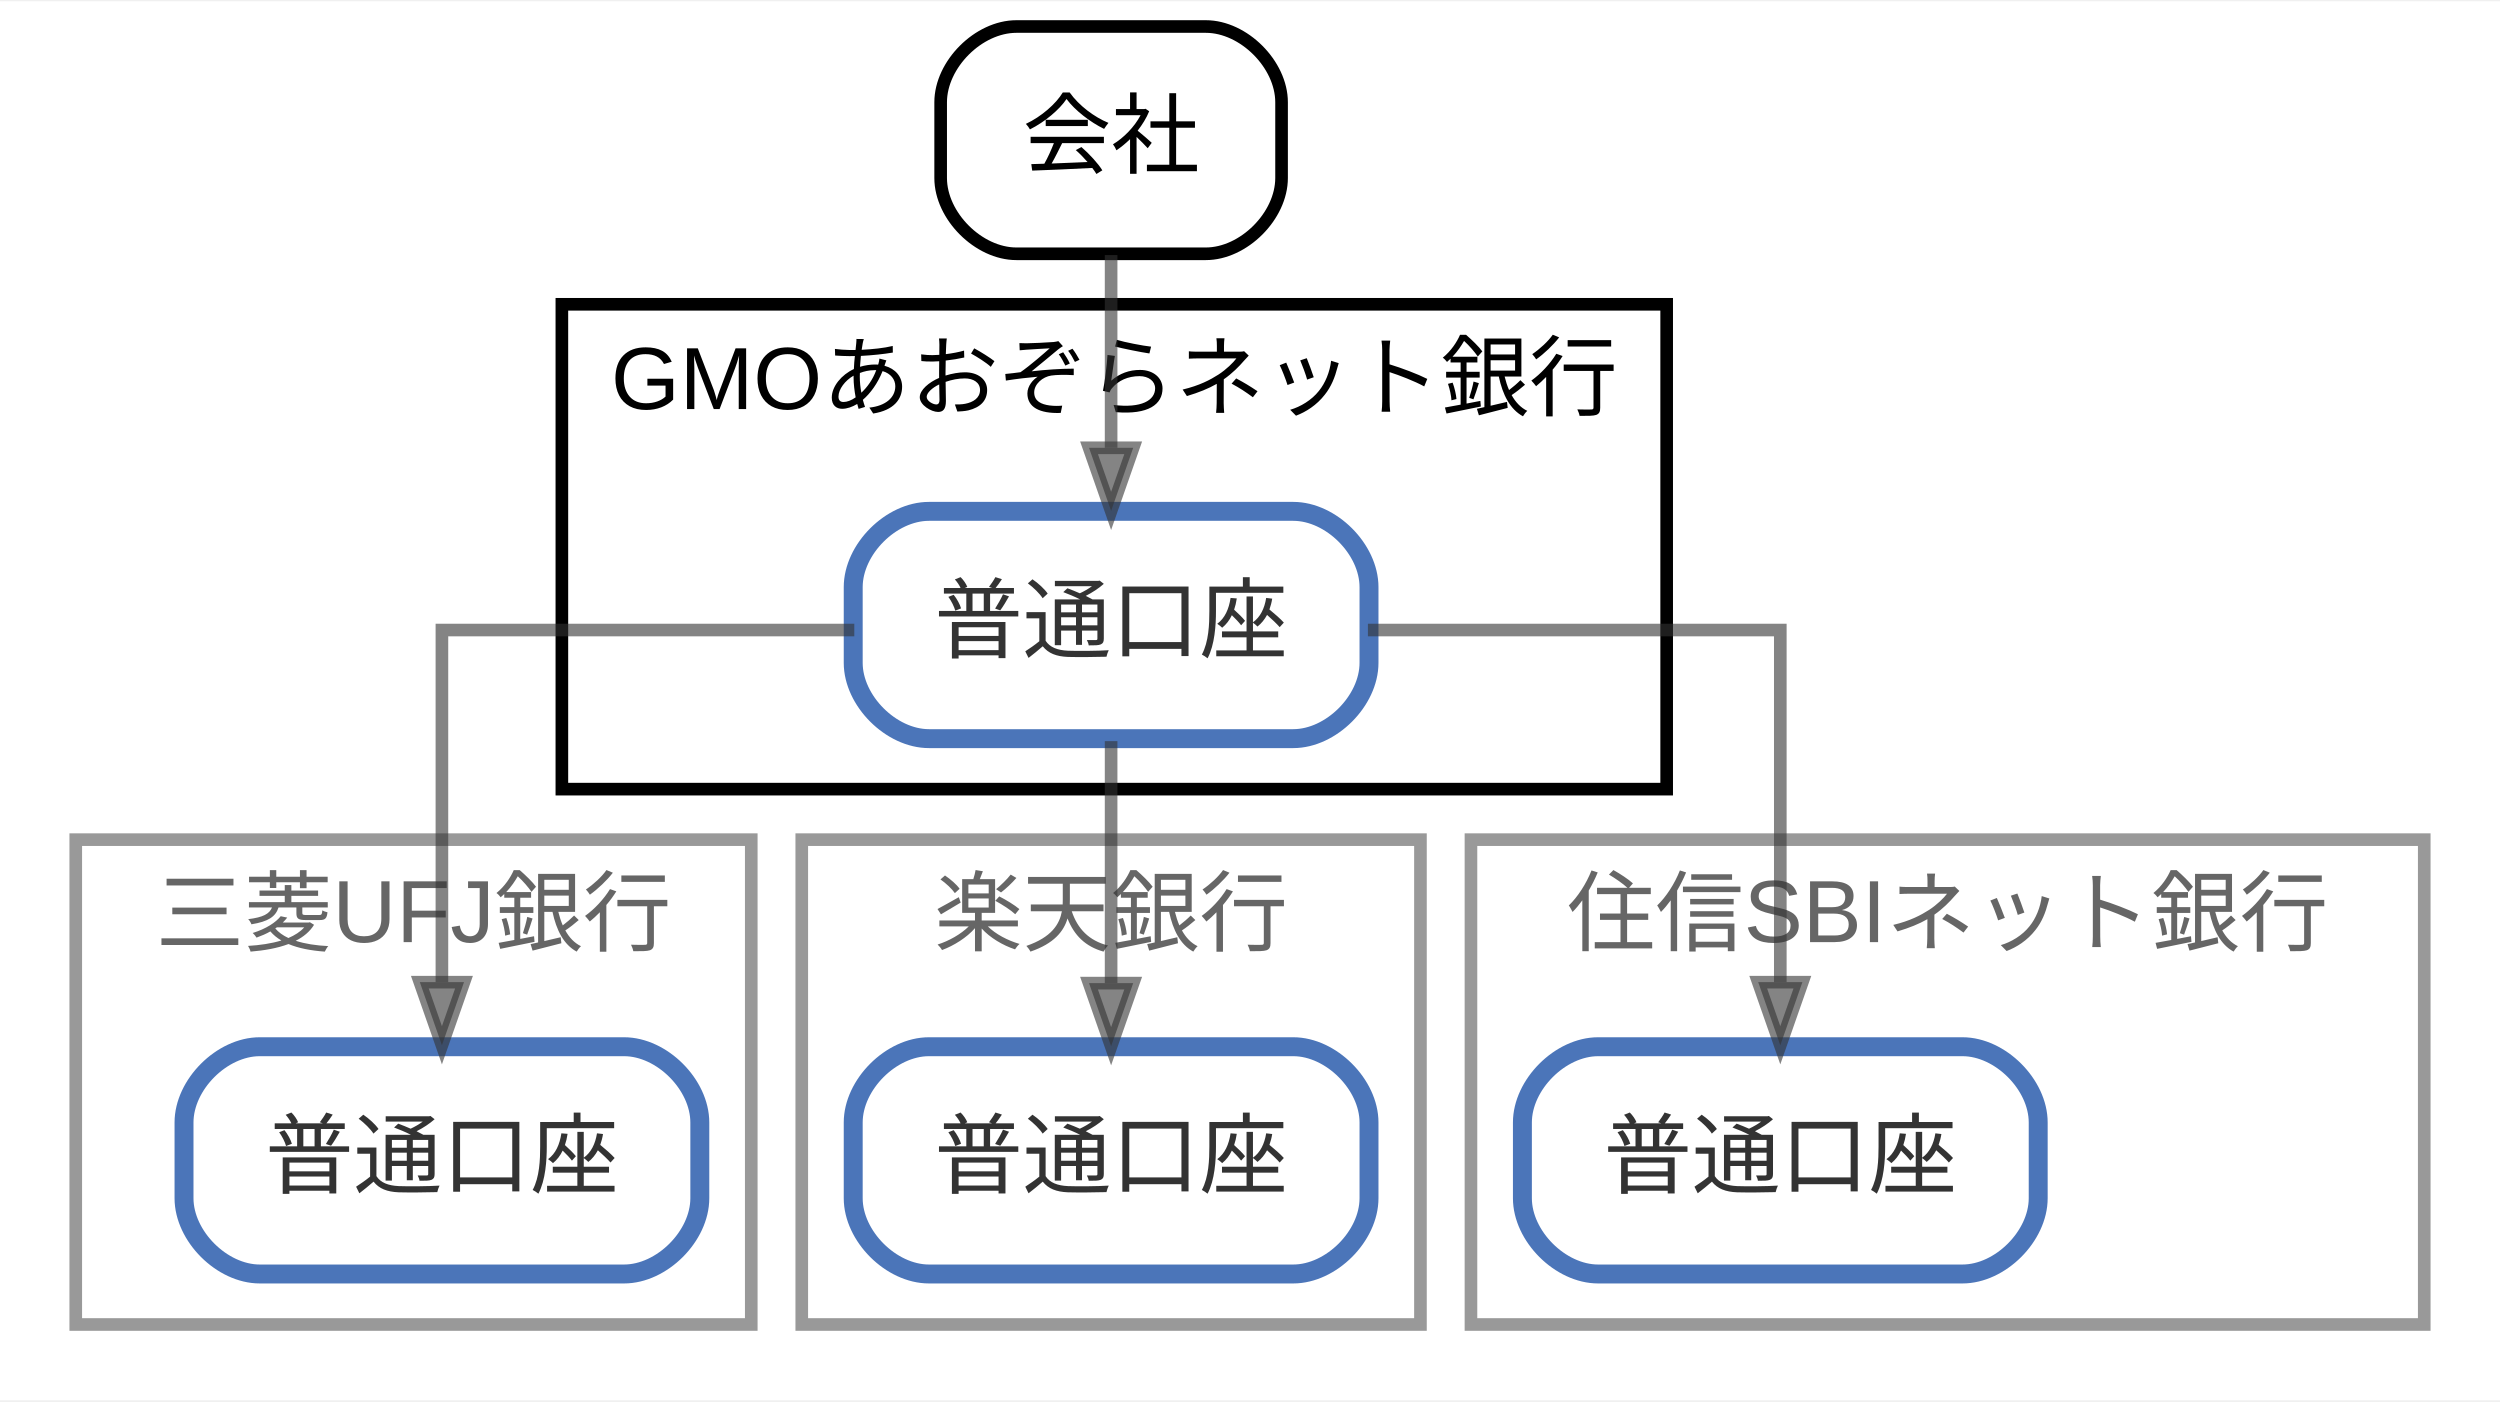
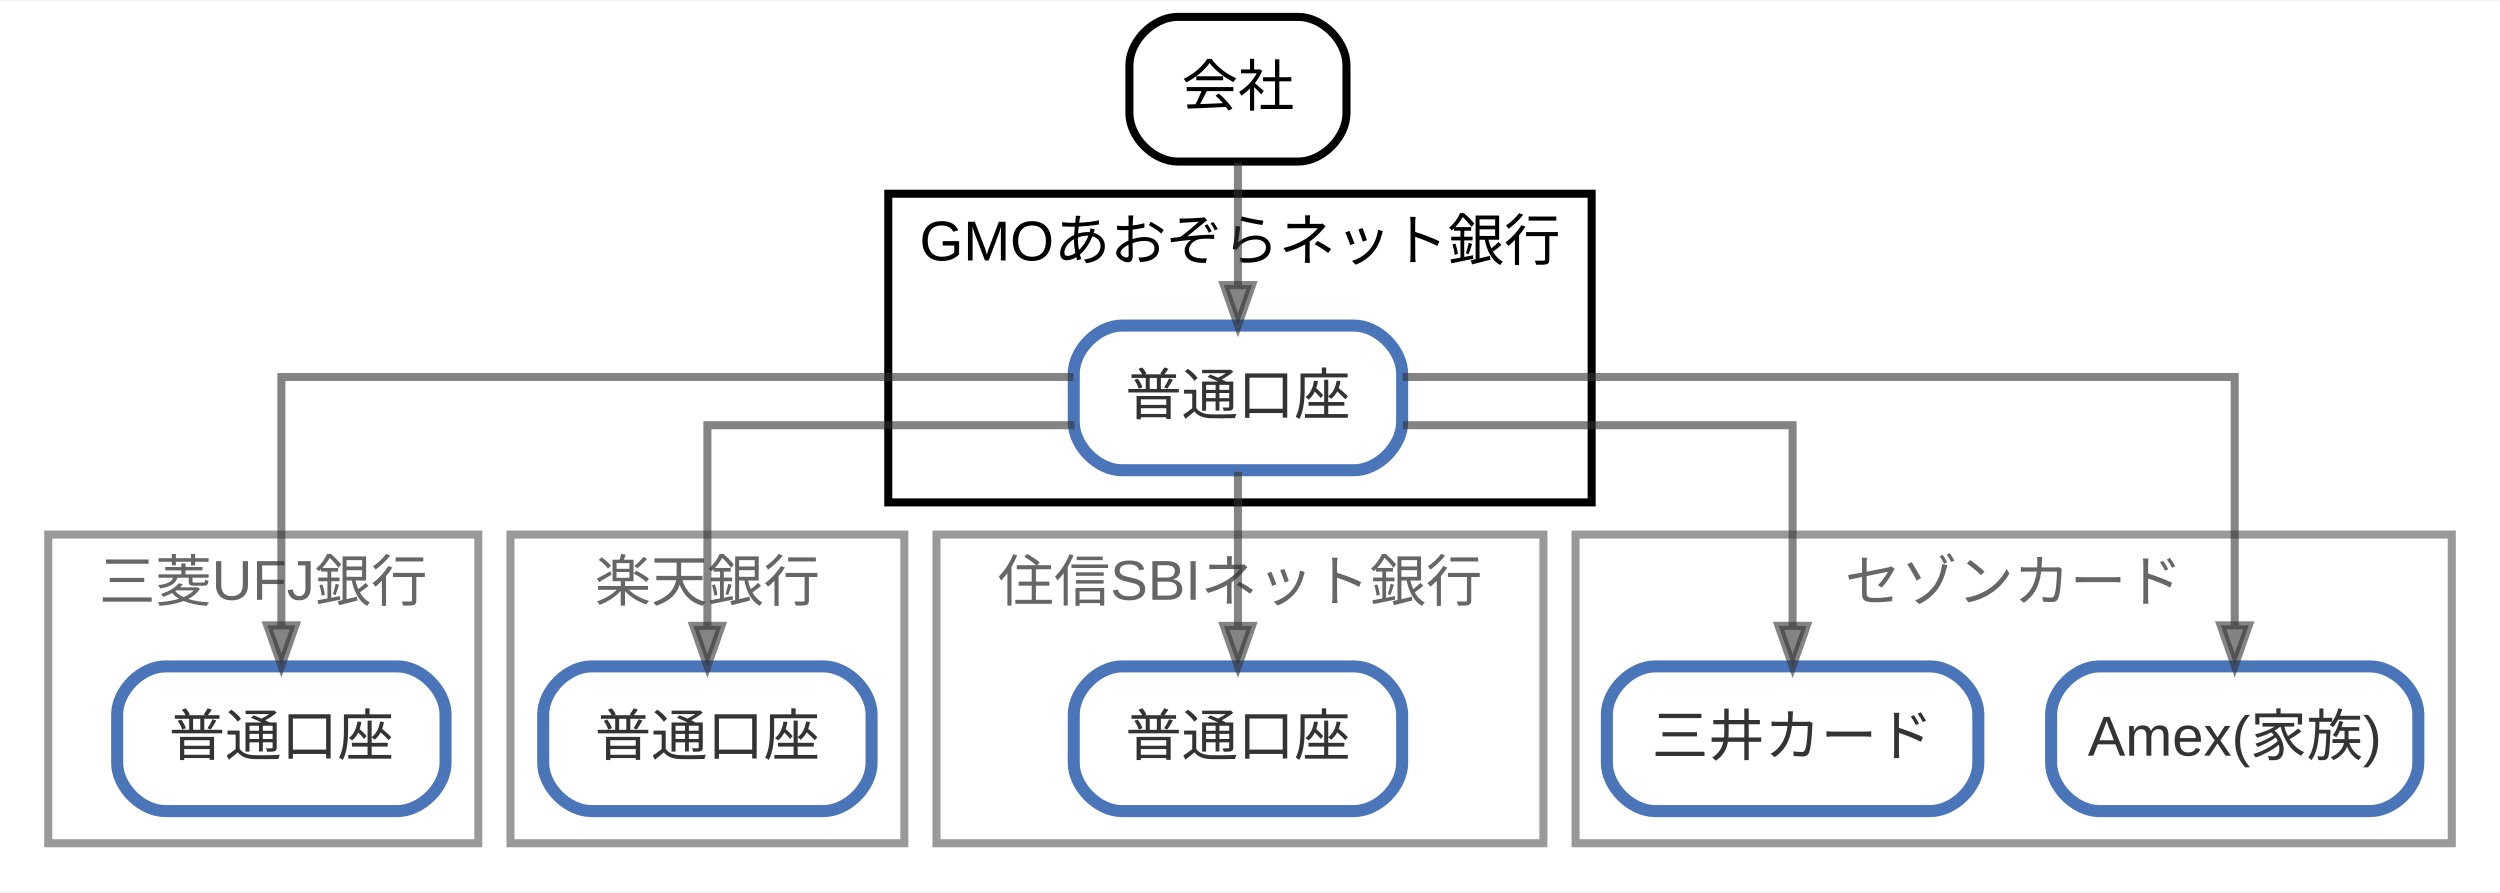
- <svg xmlns="http://www.w3.org/2000/svg" width="396pt" height="222pt" viewBox="0.00 0.00 396.00 221.60">
+ <svg xmlns="http://www.w3.org/2000/svg" width="622pt" height="222pt" viewBox="0.00 0.00 622.00 221.60">
  <g id="graph0" class="graph" transform="scale(1 1) rotate(0) translate(4 217.6)">
-     <polygon fill="#ffffff" stroke="transparent" points="-4,4 -4,-217.6 392,-217.6 392,4 -4,4" />
+     <polygon fill="#ffffff" stroke="transparent" points="-4,4 -4,-217.6 618,-217.6 618,4 -4,4" />
+     <g id="clust5" class="cluster">
+       <polygon fill="none" stroke="#999999" stroke-width="2" points="388,-8 388,-84.8 606,-84.8 606,-8 388,-8" />
+       <text text-anchor="middle" x="497" y="-68.2" font-family="Arial" font-size="14.00" fill="#666666">セゾンカード</text>
+     </g>
    <g id="clust4" class="cluster">
      <polygon fill="none" stroke="#999999" stroke-width="2" points="229,-8 229,-84.8 380,-84.8 380,-8 229,-8" />
      <text text-anchor="middle" x="304.5" y="-68.2" font-family="Arial" font-size="14.00" fill="#666666">住信SBIネット銀行</text>
    </g>
    <g id="clust3" class="cluster">
      <polygon fill="none" stroke="#999999" stroke-width="2" points="123,-8 123,-84.8 221,-84.8 221,-8 123,-8" />
      <text text-anchor="middle" x="172" y="-68.2" font-family="Arial" font-size="14.00" fill="#666666">楽天銀行</text>
    </g>
    <g id="clust2" class="cluster">
      <polygon fill="none" stroke="#999999" stroke-width="2" points="8,-8 8,-84.8 115,-84.8 115,-8 8,-8" />
      <text text-anchor="middle" x="61.5" y="-68.2" font-family="Arial" font-size="14.00" fill="#666666">三菱UFJ銀行</text>
    </g>
    <g id="clust1" class="cluster">
-       <polygon fill="none" stroke="#000000" stroke-width="2" points="85,-92.8 85,-169.6 260,-169.6 260,-92.8 85,-92.8" />
-       <text text-anchor="middle" x="172.5" y="-153" font-family="Arial" font-size="14.00" fill="#000000">GMOあおぞらネット銀行</text>
+       <polygon fill="none" stroke="#000000" stroke-width="2" points="217,-92.8 217,-169.6 392,-169.6 392,-92.8 217,-92.8" />
+       <text text-anchor="middle" x="304.5" y="-153" font-family="Arial" font-size="14.00" fill="#000000">GMOあおぞらネット銀行</text>
    </g>
    <g id="node1" class="node">
-       <path fill="#ffffff" stroke="#4b75b9" stroke-width="3" d="M200.851,-136.8C200.851,-136.8 143.149,-136.8 143.149,-136.8 137.149,-136.8 131.149,-130.8 131.149,-124.8 131.149,-124.8 131.149,-112.8 131.149,-112.8 131.149,-106.8 137.149,-100.8 143.149,-100.8 143.149,-100.8 200.851,-100.8 200.851,-100.8 206.851,-100.8 212.851,-106.8 212.851,-112.8 212.851,-112.8 212.851,-124.8 212.851,-124.8 212.851,-130.8 206.851,-136.8 200.851,-136.8" />
-       <text text-anchor="middle" x="172" y="-114.6" font-family="Arial" font-size="14.00" fill="#333333">普通口座</text>
+       <path fill="#ffffff" stroke="#4b75b9" stroke-width="3" d="M332.851,-136.8C332.851,-136.8 275.149,-136.8 275.149,-136.8 269.149,-136.8 263.149,-130.8 263.149,-124.8 263.149,-124.8 263.149,-112.8 263.149,-112.8 263.149,-106.8 269.149,-100.8 275.149,-100.8 275.149,-100.8 332.851,-100.8 332.851,-100.8 338.851,-100.8 344.851,-106.8 344.851,-112.8 344.851,-112.8 344.851,-124.8 344.851,-124.8 344.851,-130.8 338.851,-136.8 332.851,-136.8" />
+       <text text-anchor="middle" x="304" y="-114.6" font-family="Arial" font-size="14.00" fill="#333333">普通口座</text>
    </g>
    <g id="node2" class="node">
      <path fill="#ffffff" stroke="#4b75b9" stroke-width="3" d="M94.851,-52C94.851,-52 37.149,-52 37.149,-52 31.149,-52 25.149,-46 25.149,-40 25.149,-40 25.149,-28 25.149,-28 25.149,-22 31.149,-16 37.149,-16 37.149,-16 94.851,-16 94.851,-16 100.851,-16 106.851,-22 106.851,-28 106.851,-28 106.851,-40 106.851,-40 106.851,-46 100.851,-52 94.851,-52" />
      <text text-anchor="middle" x="66" y="-29.8" font-family="Arial" font-size="14.00" fill="#333333">普通口座</text>
    </g>
    <g id="edge2" class="edge">
-       <path fill="none" stroke="#333333" stroke-width="2" stroke-opacity="0.6" d="M131.321,-118C101.428,-118 66,-118 66,-118 66,-118 66,-62.227 66,-62.227" />
-       <polygon fill="#333333" fill-opacity="0.6" stroke="#333333" stroke-width="2" stroke-opacity="0.6" points="69.5,-62.227 66,-52.227 62.5,-62.227 69.5,-62.227" />
+       <path fill="none" stroke="#333333" stroke-width="2" stroke-opacity="0.6" d="M263.086,-124C195.039,-124 66,-124 66,-124 66,-124 66,-62.213 66,-62.213" />
+       <polygon fill="#333333" fill-opacity="0.6" stroke="#333333" stroke-width="2" stroke-opacity="0.6" points="69.5,-62.213 66,-52.213 62.5,-62.213 69.5,-62.213" />
    </g>
    <g id="node3" class="node">
      <path fill="#ffffff" stroke="#4b75b9" stroke-width="3" d="M200.851,-52C200.851,-52 143.149,-52 143.149,-52 137.149,-52 131.149,-46 131.149,-40 131.149,-40 131.149,-28 131.149,-28 131.149,-22 137.149,-16 143.149,-16 143.149,-16 200.851,-16 200.851,-16 206.851,-16 212.851,-22 212.851,-28 212.851,-28 212.851,-40 212.851,-40 212.851,-46 206.851,-52 200.851,-52" />
      <text text-anchor="middle" x="172" y="-29.8" font-family="Arial" font-size="14.00" fill="#333333">普通口座</text>
    </g>
    <g id="edge3" class="edge">
-       <path fill="none" stroke="#333333" stroke-width="2" stroke-opacity="0.6" d="M172,-100.4C172,-100.4 172,-62.073 172,-62.073" />
-       <polygon fill="#333333" fill-opacity="0.6" stroke="#333333" stroke-width="2" stroke-opacity="0.6" points="175.5,-62.073 172,-52.073 168.5,-62.073 175.5,-62.073" />
+       <path fill="none" stroke="#333333" stroke-width="2" stroke-opacity="0.6" d="M263.319,-112C224.534,-112 172,-112 172,-112 172,-112 172,-62.091 172,-62.091" />
+       <polygon fill="#333333" fill-opacity="0.6" stroke="#333333" stroke-width="2" stroke-opacity="0.6" points="175.5,-62.091 172,-52.091 168.5,-62.091 175.5,-62.091" />
    </g>
    <g id="node4" class="node">
-       <path fill="#ffffff" stroke="#4b75b9" stroke-width="3" d="M306.851,-52C306.851,-52 249.149,-52 249.149,-52 243.149,-52 237.149,-46 237.149,-40 237.149,-40 237.149,-28 237.149,-28 237.149,-22 243.149,-16 249.149,-16 249.149,-16 306.851,-16 306.851,-16 312.851,-16 318.851,-22 318.851,-28 318.851,-28 318.851,-40 318.851,-40 318.851,-46 312.851,-52 306.851,-52" />
-       <text text-anchor="middle" x="278" y="-29.8" font-family="Arial" font-size="14.00" fill="#333333">普通口座</text>
+       <path fill="#ffffff" stroke="#4b75b9" stroke-width="3" d="M332.851,-52C332.851,-52 275.149,-52 275.149,-52 269.149,-52 263.149,-46 263.149,-40 263.149,-40 263.149,-28 263.149,-28 263.149,-22 269.149,-16 275.149,-16 275.149,-16 332.851,-16 332.851,-16 338.851,-16 344.851,-22 344.851,-28 344.851,-28 344.851,-40 344.851,-40 344.851,-46 338.851,-52 332.851,-52" />
+       <text text-anchor="middle" x="304" y="-29.8" font-family="Arial" font-size="14.00" fill="#333333">普通口座</text>
    </g>
    <g id="edge4" class="edge">
-       <path fill="none" stroke="#333333" stroke-width="2" stroke-opacity="0.6" d="M212.679,-118C242.572,-118 278,-118 278,-118 278,-118 278,-62.227 278,-62.227" />
-       <polygon fill="#333333" fill-opacity="0.6" stroke="#333333" stroke-width="2" stroke-opacity="0.6" points="281.5,-62.227 278,-52.227 274.5,-62.227 281.5,-62.227" />
+       <path fill="none" stroke="#333333" stroke-width="2" stroke-opacity="0.6" d="M304,-100.4C304,-100.4 304,-62.073 304,-62.073" />
+       <polygon fill="#333333" fill-opacity="0.6" stroke="#333333" stroke-width="2" stroke-opacity="0.6" points="307.5,-62.073 304,-52.073 300.5,-62.073 307.5,-62.073" />
    </g>
    <g id="node5" class="node">
-       <path fill="none" stroke="#000000" stroke-width="2" d="M187,-213.6C187,-213.6 157,-213.6 157,-213.6 151,-213.6 145,-207.6 145,-201.6 145,-201.6 145,-189.6 145,-189.6 145,-183.6 151,-177.6 157,-177.6 157,-177.6 187,-177.6 187,-177.6 193,-177.6 199,-183.6 199,-189.6 199,-189.6 199,-201.6 199,-201.6 199,-207.6 193,-213.6 187,-213.6" />
-       <text text-anchor="middle" x="172" y="-191.4" font-family="Arial" font-size="14.00" fill="#000000">会社</text>
+       <path fill="#ffffff" stroke="#4b75b9" stroke-width="3" d="M585.68,-52C585.68,-52 518.32,-52 518.32,-52 512.32,-52 506.32,-46 506.32,-40 506.32,-40 506.32,-28 506.32,-28 506.32,-22 512.32,-16 518.32,-16 518.32,-16 585.68,-16 585.68,-16 591.68,-16 597.68,-22 597.68,-28 597.68,-28 597.68,-40 597.68,-40 597.68,-46 591.68,-52 585.68,-52" />
+       <text text-anchor="middle" x="552" y="-29.8" font-family="Arial" font-size="14.00" fill="#333333">Amex(家族)</text>
+     </g>
+     <g id="edge5" class="edge">
+       <path fill="none" stroke="#333333" stroke-width="2" stroke-opacity="0.6" d="M344.952,-124C415.391,-124 552,-124 552,-124 552,-124 552,-62.213 552,-62.213" />
+       <polygon fill="#333333" fill-opacity="0.6" stroke="#333333" stroke-width="2" stroke-opacity="0.6" points="555.5,-62.213 552,-52.213 548.5,-62.213 555.5,-62.213" />
+     </g>
+     <g id="node6" class="node">
+       <path fill="#ffffff" stroke="#4b75b9" stroke-width="3" d="M476.211,-52C476.211,-52 407.789,-52 407.789,-52 401.789,-52 395.789,-46 395.789,-40 395.789,-40 395.789,-28 395.789,-28 395.789,-22 401.789,-16 407.789,-16 407.789,-16 476.211,-16 476.211,-16 482.211,-16 488.211,-22 488.211,-28 488.211,-28 488.211,-40 488.211,-40 488.211,-46 482.211,-52 476.211,-52" />
+       <text text-anchor="middle" x="442" y="-29.8" font-family="Arial" font-size="14.00" fill="#333333">三井カード</text>
+     </g>
+     <g id="edge6" class="edge">
+       <path fill="none" stroke="#333333" stroke-width="2" stroke-opacity="0.6" d="M345.031,-112C385.71,-112 442,-112 442,-112 442,-112 442,-62.091 442,-62.091" />
+       <polygon fill="#333333" fill-opacity="0.6" stroke="#333333" stroke-width="2" stroke-opacity="0.6" points="445.5,-62.091 442,-52.091 438.5,-62.091 445.5,-62.091" />
+     </g>
+     <g id="node7" class="node">
+       <path fill="none" stroke="#000000" stroke-width="2" d="M319,-213.6C319,-213.6 289,-213.6 289,-213.6 283,-213.6 277,-207.6 277,-201.6 277,-201.6 277,-189.6 277,-189.6 277,-183.6 283,-177.6 289,-177.6 289,-177.6 319,-177.6 319,-177.6 325,-177.6 331,-183.6 331,-189.6 331,-189.6 331,-201.6 331,-201.6 331,-207.6 325,-213.6 319,-213.6" />
+       <text text-anchor="middle" x="304" y="-191.4" font-family="Arial" font-size="14.00" fill="#000000">会社</text>
    </g>
    <g id="edge1" class="edge">
-       <path fill="none" stroke="#333333" stroke-width="2" stroke-opacity="0.6" d="M172,-177.399C172,-177.399 172,-146.87 172,-146.87" />
-       <polygon fill="#333333" fill-opacity="0.6" stroke="#333333" stroke-width="2" stroke-opacity="0.6" points="175.5,-146.87 172,-136.87 168.5,-146.87 175.5,-146.87" />
+       <path fill="none" stroke="#333333" stroke-width="2" stroke-opacity="0.6" d="M304,-177.399C304,-177.399 304,-146.87 304,-146.87" />
+       <polygon fill="#333333" fill-opacity="0.6" stroke="#333333" stroke-width="2" stroke-opacity="0.6" points="307.5,-146.87 304,-136.87 300.5,-146.87 307.5,-146.87" />
    </g>
  </g>
</svg>
